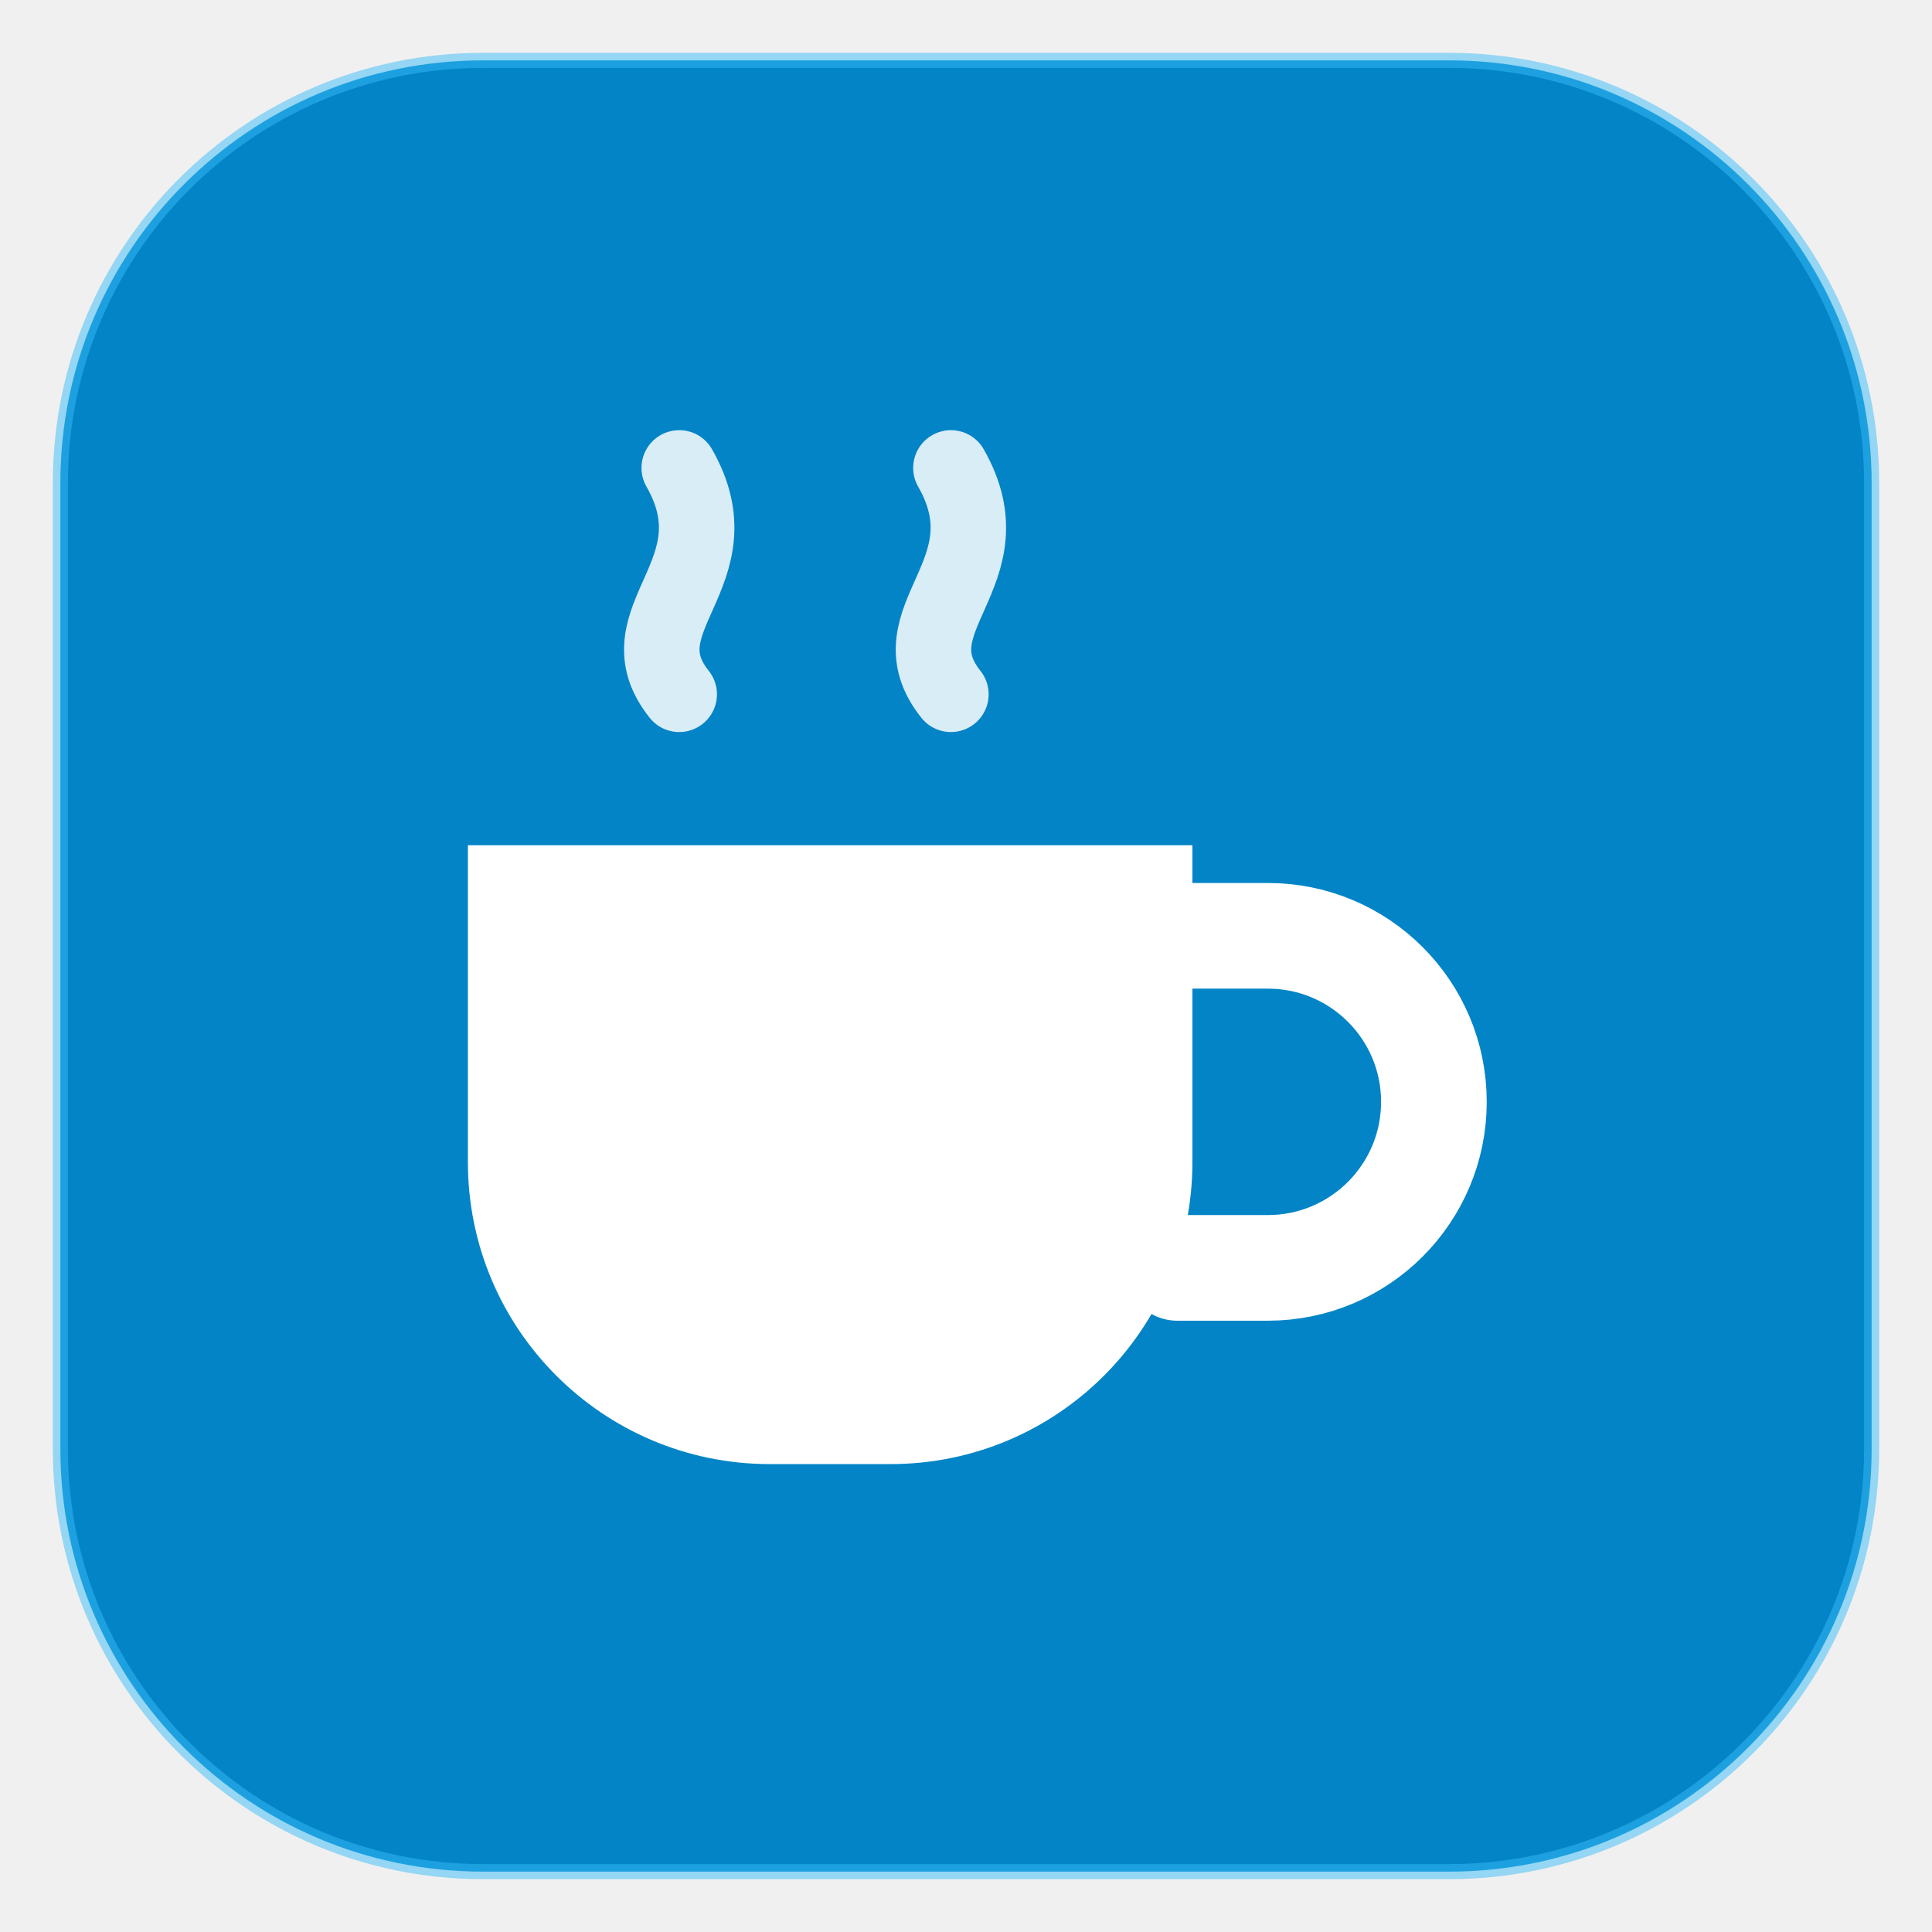
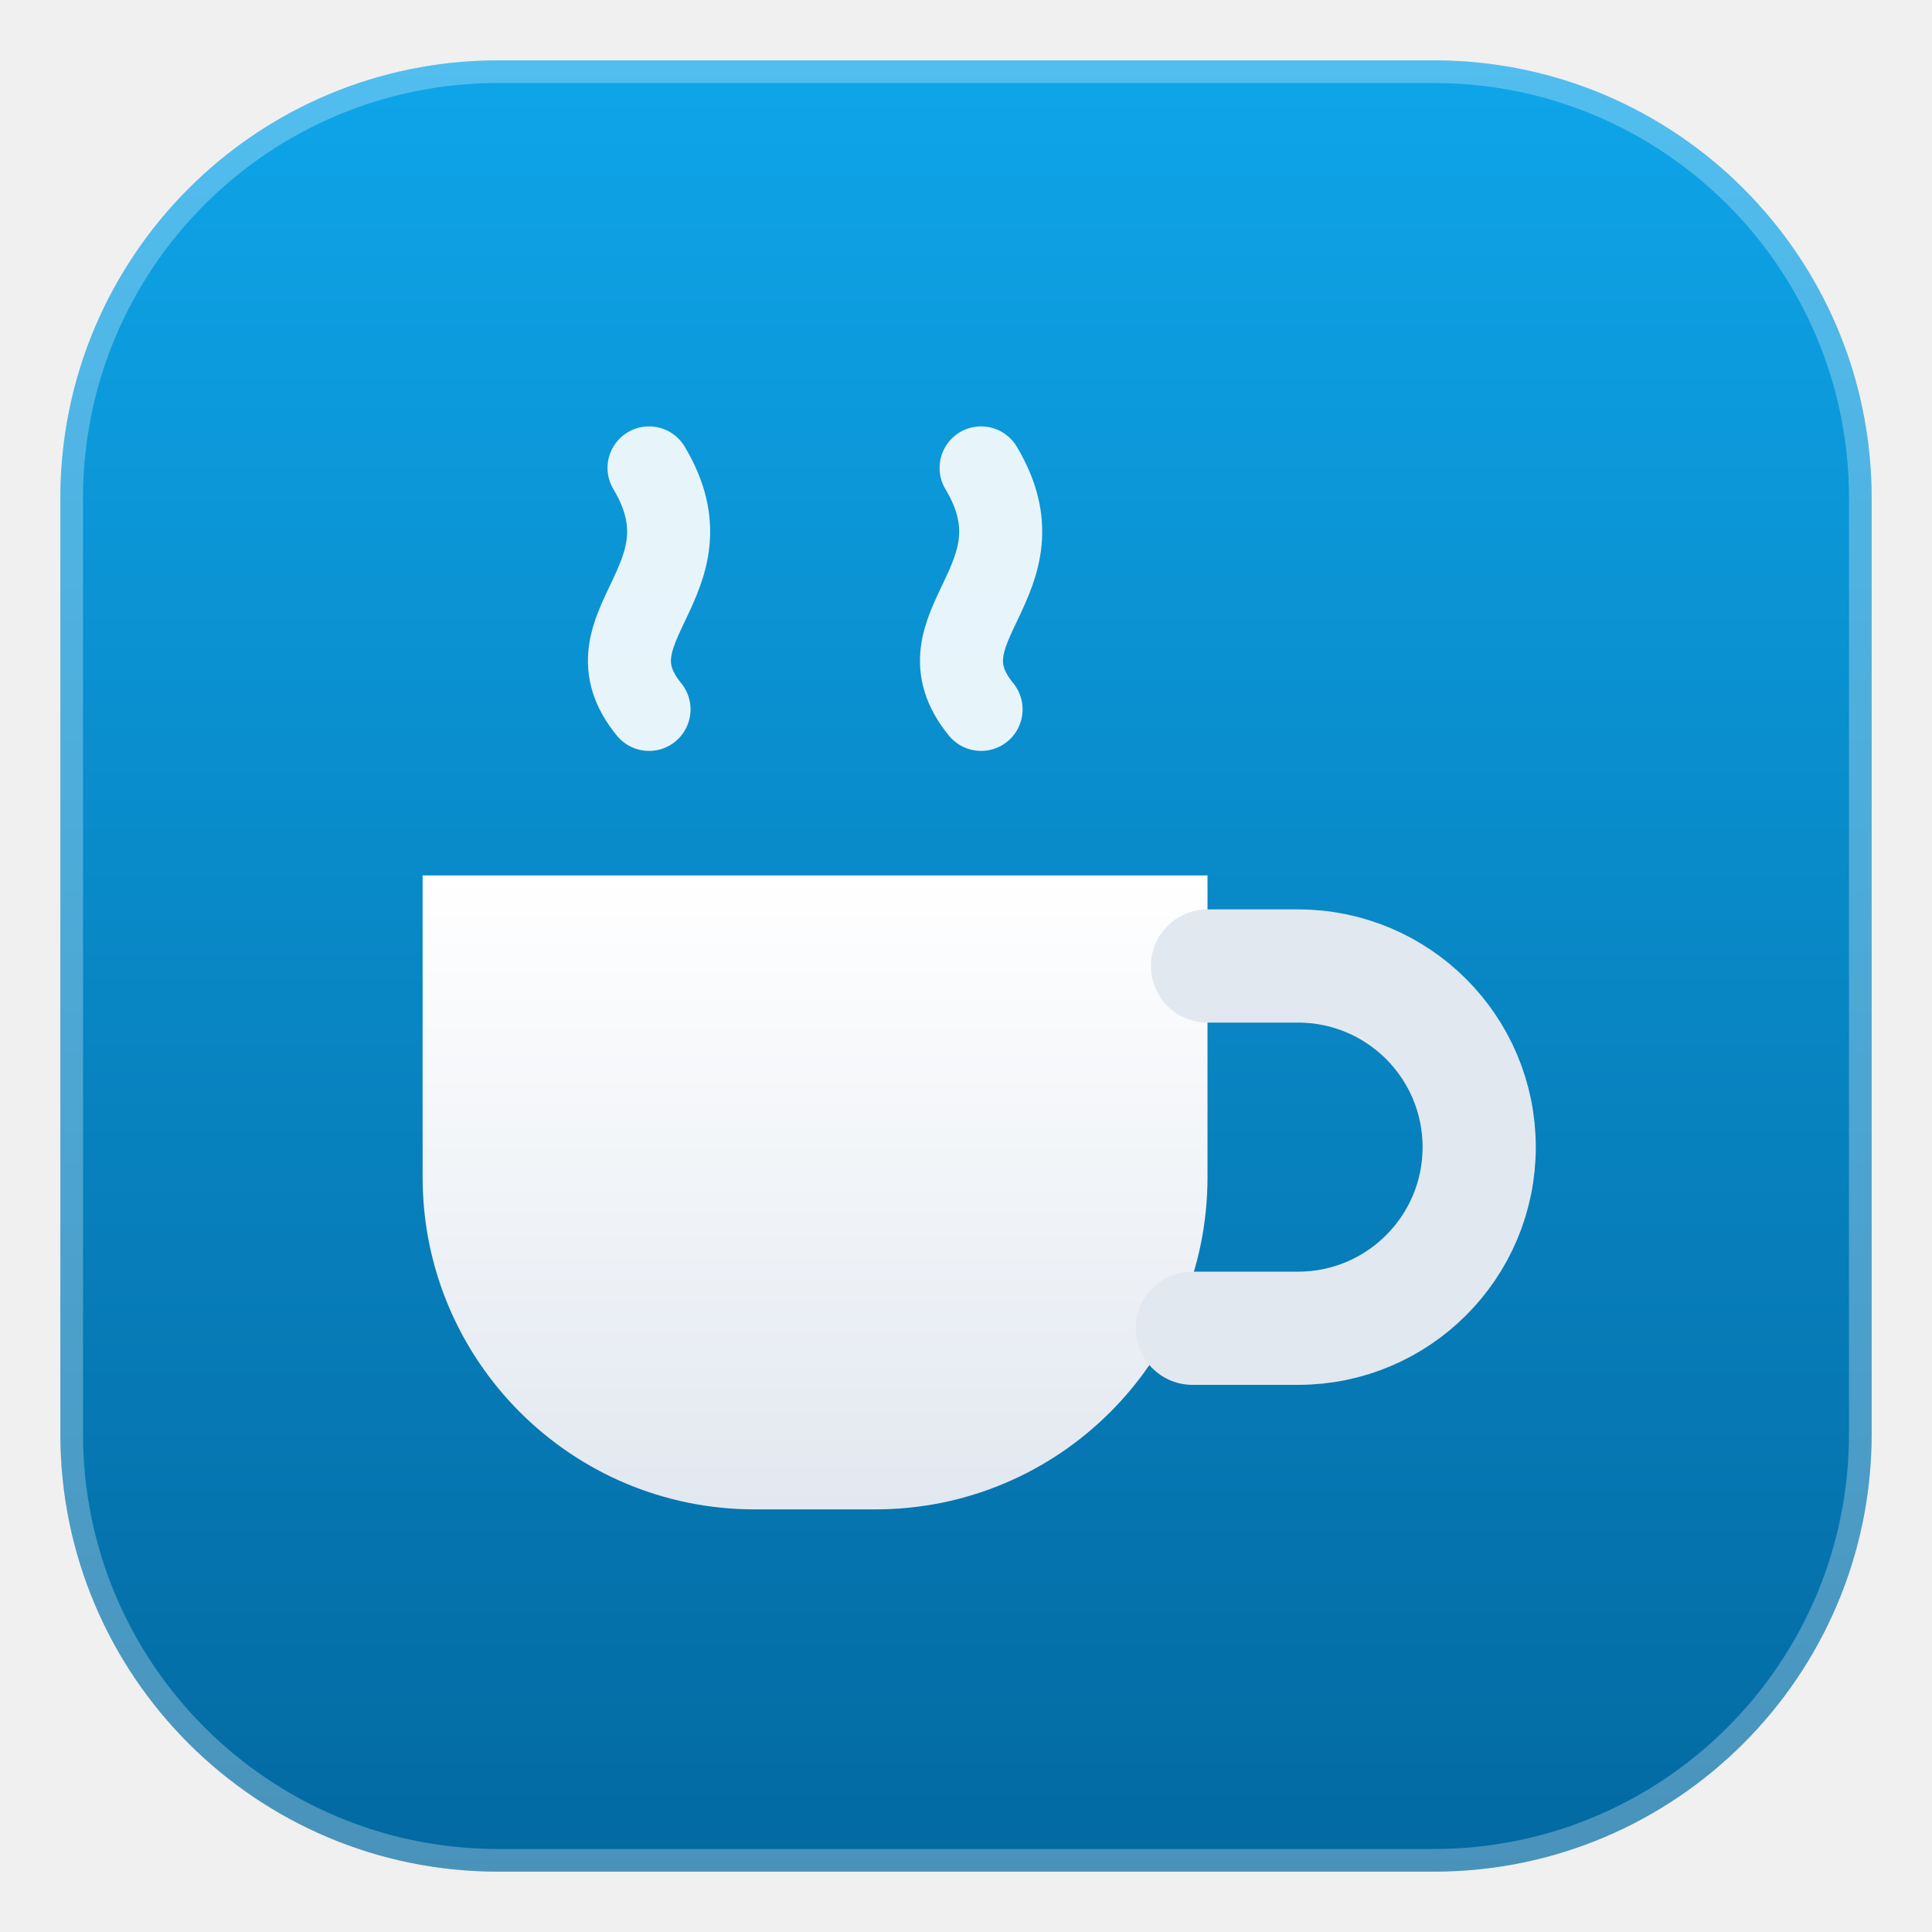
<svg xmlns="http://www.w3.org/2000/svg" viewBox="0 0 256 256">
-   <rect x="8" y="8" width="240" height="240" rx="56" fill="#0284c7" />
-   <rect x="8" y="8" width="240" height="240" rx="56" fill="none" stroke="#38bdf8" stroke-opacity=".5" stroke-width="2" />
-   <g fill="none" stroke="#fff" stroke-linecap="round" stroke-linejoin="round">
-     <path d="M62 112h96v42a40 40 0 0 1-40 40h-16a40 40 0 0 1-40-40z" fill="#fff" stroke-width="0" />
-     <path d="M158 124h10a22 22 0 0 1 0 44h-12" stroke-width="14" />
-     <path d="M90 92c-8-10 8-16 0-30M126 92c-8-10 8-16 0-30" stroke-width="10" stroke-opacity=".85" />
-   </g>
+   <defs>
+     <linearGradient id="t" x1="0" y1="0" x2="0" y2="1">
+       <stop offset="0" stop-color="#0ea5e9" />
+       <stop offset="1" stop-color="#0369a1" />
+     </linearGradient>
+     <linearGradient id="m" x1="0" y1="0" x2="0" y2="1">
+       <stop offset="0" stop-color="#ffffff" />
+       <stop offset="1" stop-color="#e2e8f0" />
+     </linearGradient>
+   </defs>
+   <rect x="8" y="8" width="240" height="240" rx="58" fill="url(#t)" />
+   <rect x="9.5" y="9.5" width="237" height="237" rx="56.5" fill="none" stroke="#fff" stroke-opacity=".28" stroke-width="3" />
+   <path d="M56 116h104v40a44 44 0 0 1-44 44h-16a44 44 0 0 1-44-44z" fill="url(#m)" />
+   <path d="M160 128h12a24 24 0 0 1 0 48h-14" fill="none" stroke="#e2e8f0" stroke-width="15" stroke-linecap="round" />
+   <path d="M86 94c-9-11 9-17 0-32M130 94c-9-11 9-17 0-32" fill="none" stroke="#fff" stroke-opacity=".9" stroke-width="11" stroke-linecap="round" />
</svg>
